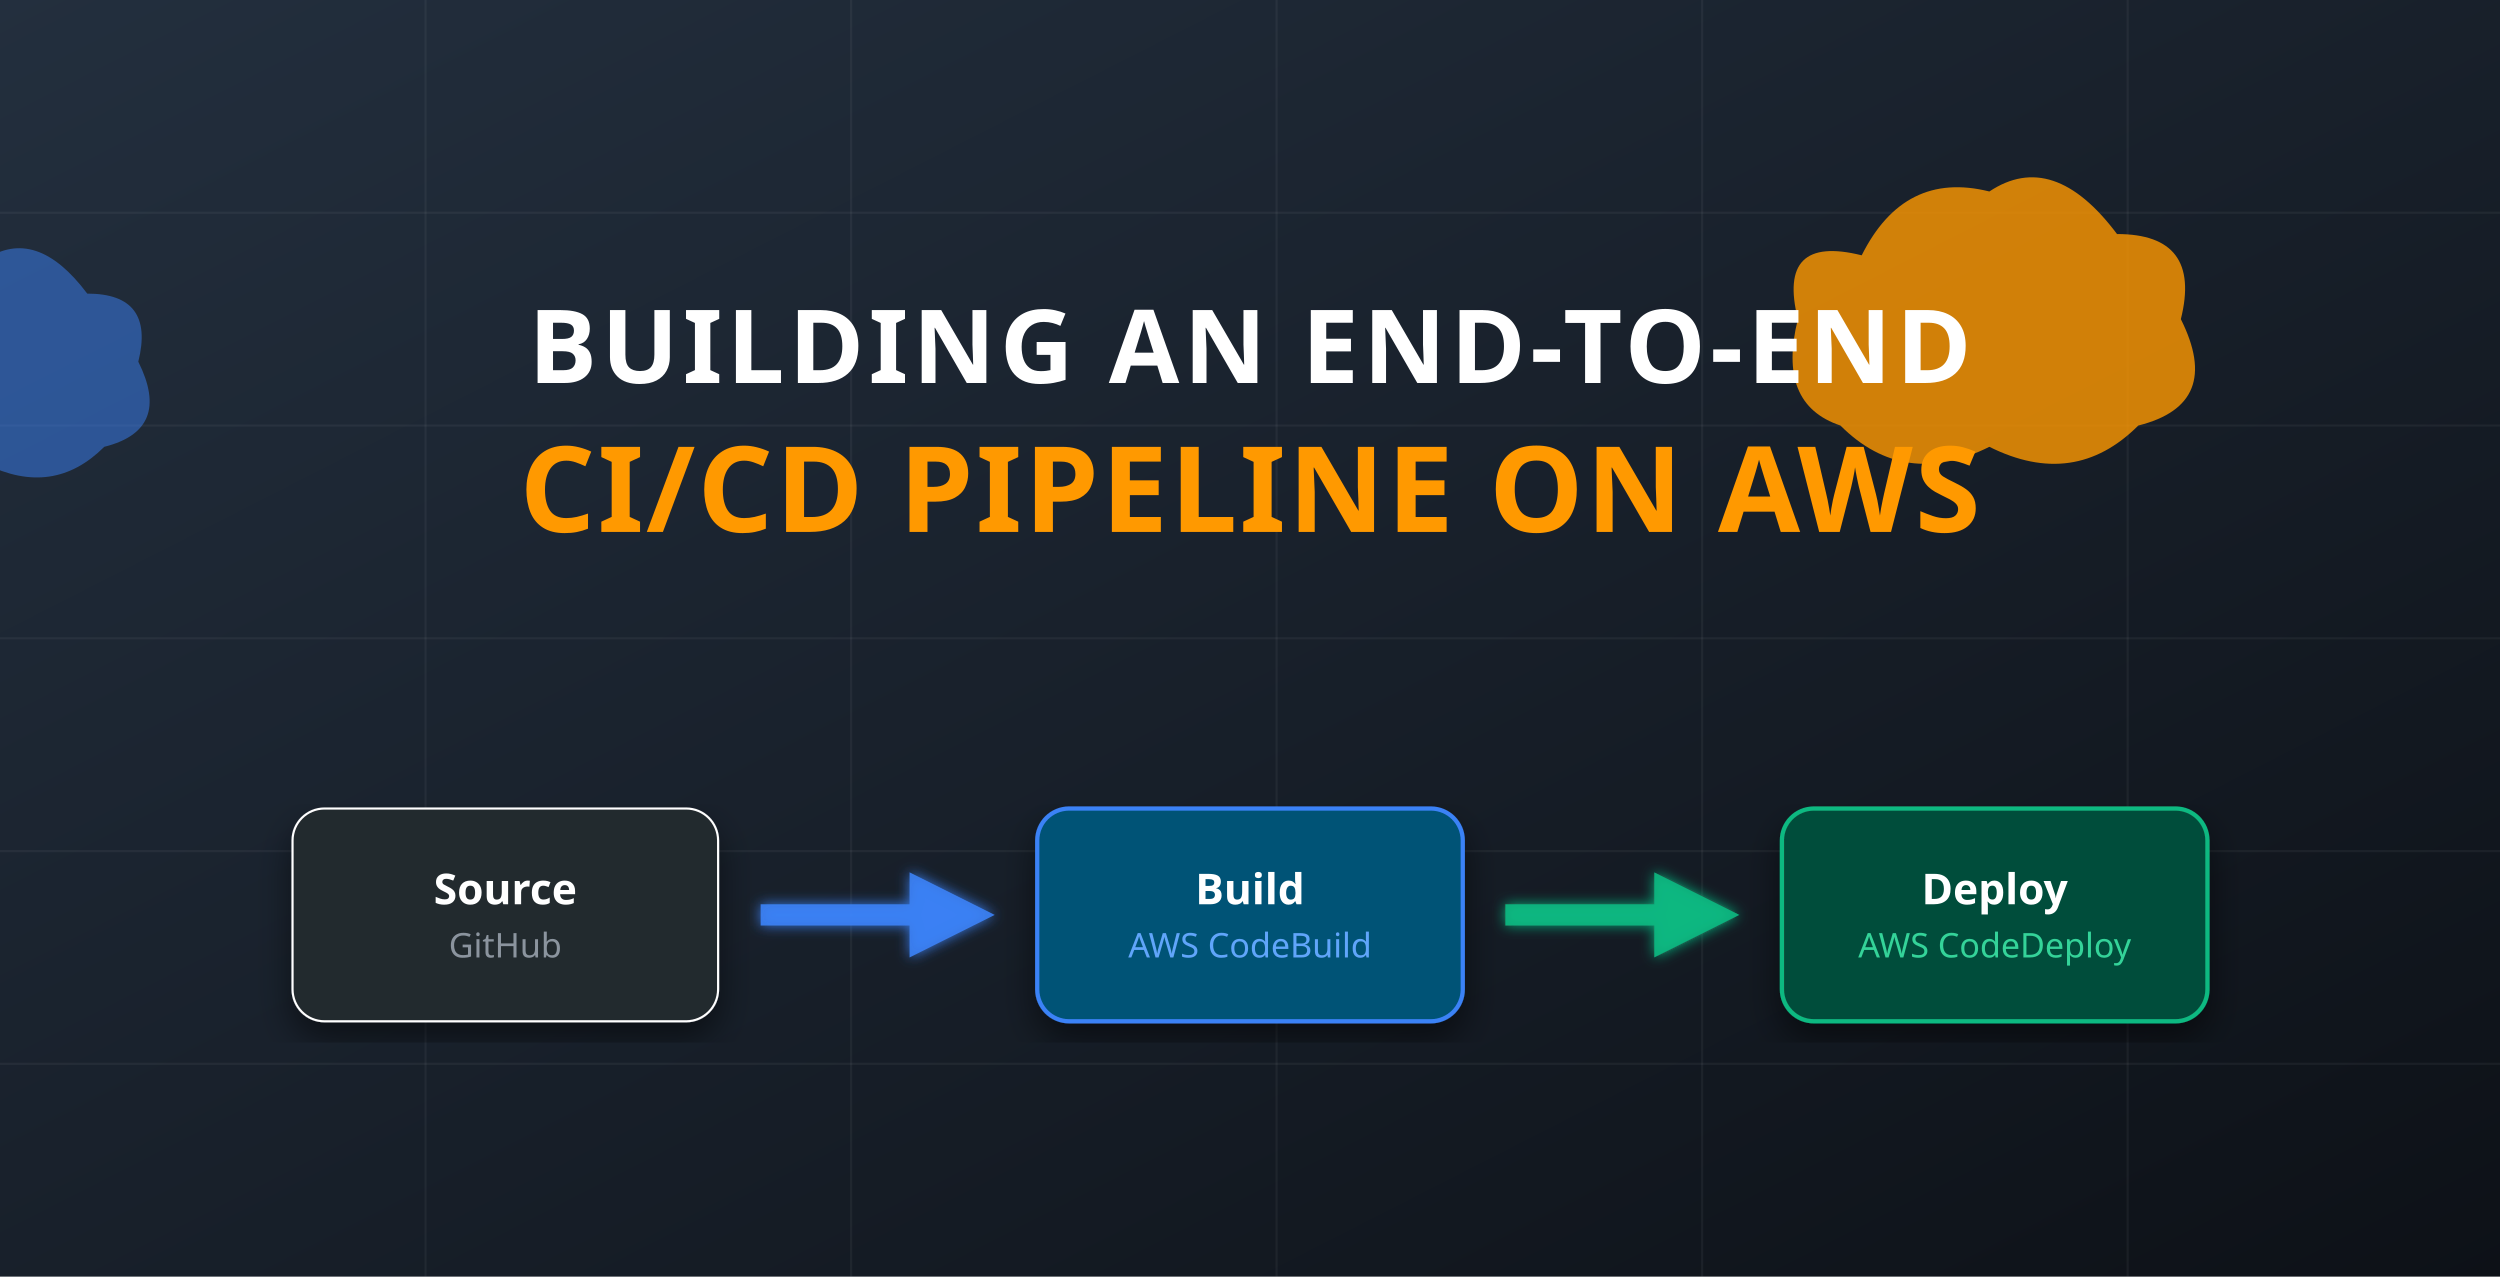
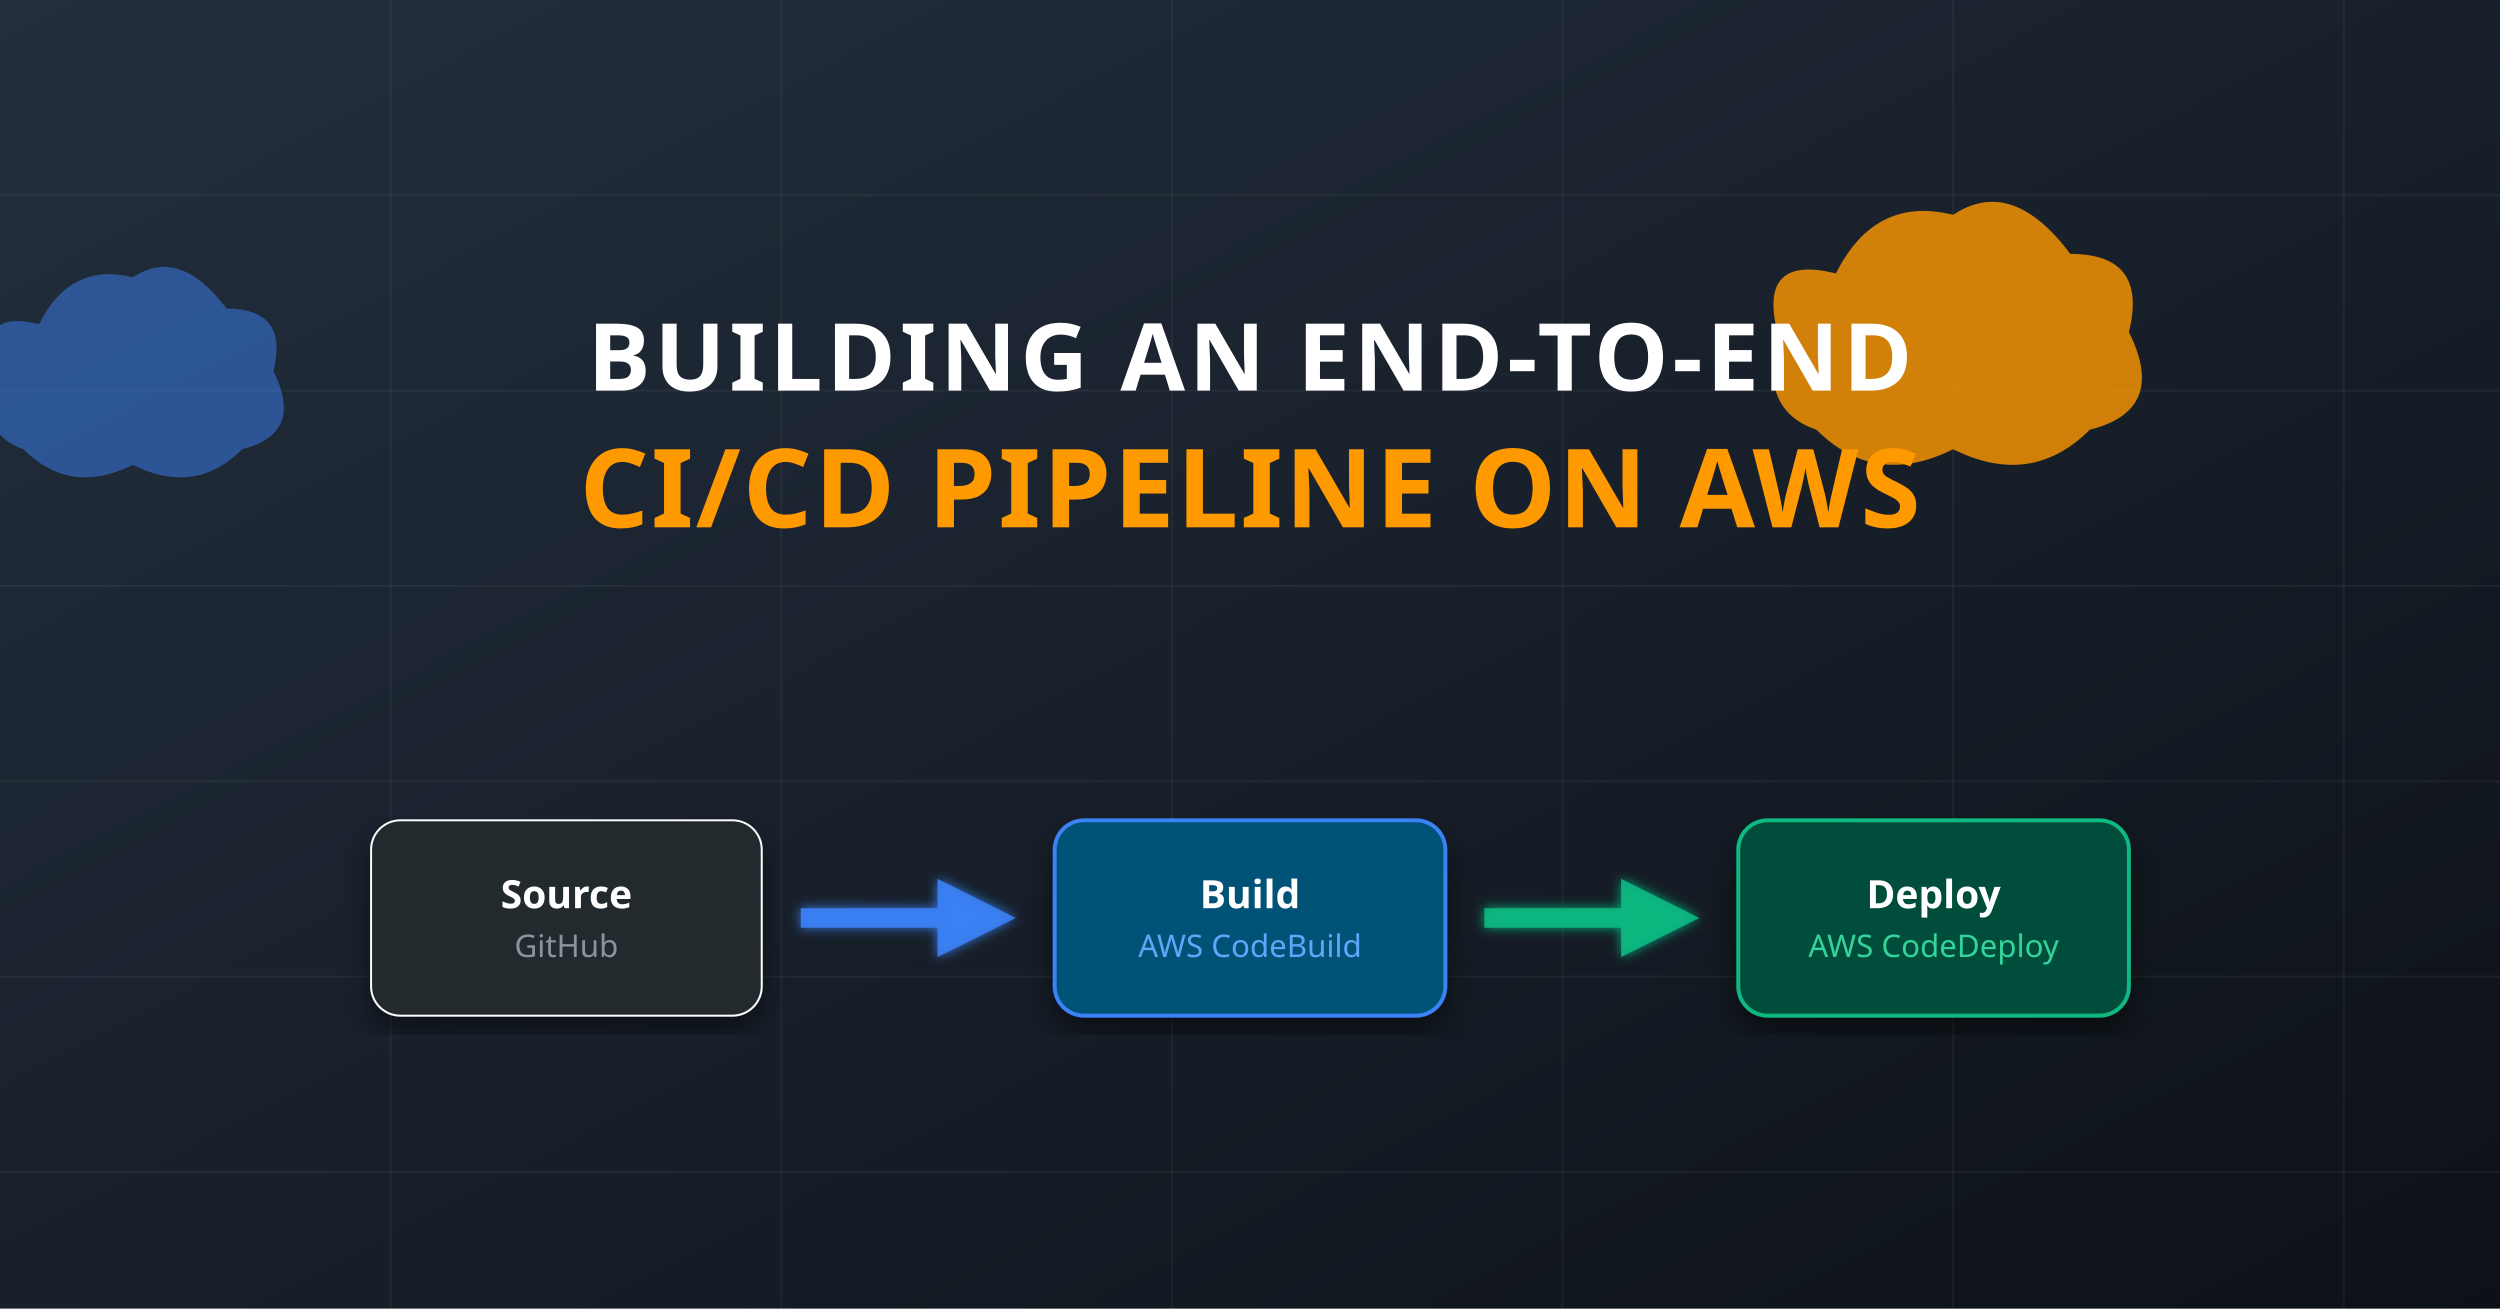
- <svg xmlns="http://www.w3.org/2000/svg" viewBox="0 0 1175 600" width="1175" height="600">
+ <svg xmlns="http://www.w3.org/2000/svg" viewBox="0 0 1280 670" width="1280" height="670">
  <defs>
    <linearGradient id="bg" x1="0%" y1="0%" x2="100%" y2="100%">
      <stop offset="0%" stop-color="#232F3E" />
      <stop offset="100%" stop-color="#0D1117" />
    </linearGradient>
    <filter id="shadow" x="-10%" y="-10%" width="120%" height="120%">
      <feDropShadow dx="0" dy="8" stdDeviation="8" flood-color="#000" flood-opacity="0.5" />
    </filter>
    <filter id="glow1" x="-20%" y="-20%" width="140%" height="140%">
      <feGaussianBlur stdDeviation="3" result="blur" />
      <feComposite in="SourceGraphic" in2="blur" operator="over" />
    </filter>
  </defs>
-   <rect width="1175" height="600" fill="url(#bg)" />
+   <rect width="1280" height="670" fill="url(#bg)" />
  <g stroke="#ffffff" stroke-width="1" stroke-opacity="0.05">
-     <line x1="0" y1="100" x2="1175" y2="100" />
-     <line x1="0" y1="200" x2="1175" y2="200" />
-     <line x1="0" y1="300" x2="1175" y2="300" />
-     <line x1="0" y1="400" x2="1175" y2="400" />
-     <line x1="0" y1="500" x2="1175" y2="500" />
-     <line x1="200" y1="0" x2="200" y2="600" />
-     <line x1="400" y1="0" x2="400" y2="600" />
-     <line x1="600" y1="0" x2="600" y2="600" />
-     <line x1="800" y1="0" x2="800" y2="600" />
-     <line x1="1000" y1="0" x2="1000" y2="600" />
+     <line x1="0" y1="100" x2="1280" y2="100" />
+     <line x1="0" y1="200" x2="1280" y2="200" />
+     <line x1="0" y1="300" x2="1280" y2="300" />
+     <line x1="0" y1="400" x2="1280" y2="400" />
+     <line x1="0" y1="500" x2="1280" y2="500" />
+     <line x1="0" y1="600" x2="1280" y2="600" />
+     <line x1="200" y1="0" x2="200" y2="670" />
+     <line x1="400" y1="0" x2="400" y2="670" />
+     <line x1="600" y1="0" x2="600" y2="670" />
+     <line x1="800" y1="0" x2="800" y2="670" />
+     <line x1="1000" y1="0" x2="1000" y2="670" />
+     <line x1="1200" y1="0" x2="1200" y2="670" />
  </g>
-   <g fill="#FF9900" opacity="0.8" transform="translate(-25, 0)">
+   <g fill="#FF9900" opacity="0.8" transform="translate(40, 20)">
    <path d="M 900 120 Q 920 80 960 90 Q 990 70 1020 110 Q 1060 110 1050 150 Q 1070 190 1030 200 Q 1000 230 960 210 Q 920 230 890 200 Q 860 190 870 150 Q 860 110 900 120 Z" />
  </g>
-   <g fill="#3b82f6" opacity="0.5" transform="translate(-775, 50) scale(0.8)">
+   <g fill="#3b82f6" opacity="0.5" transform="translate(-700, 70) scale(0.8)">
    <path d="M 900 120 Q 920 80 960 90 Q 990 70 1020 110 Q 1060 110 1050 150 Q 1070 190 1030 200 Q 1000 230 960 210 Q 920 230 890 200 Q 860 190 870 150 Q 860 110 900 120 Z" />
  </g>
-   <text x="587.5" y="180" fill="#ffffff" font-family="sans-serif" font-size="48" font-weight="bold" text-anchor="middle" letter-spacing="2">BUILDING AN END-TO-END</text>
-   <text x="587.5" y="250" fill="#FF9900" font-family="sans-serif" font-size="56" font-weight="900" text-anchor="middle" letter-spacing="1">CI/CD PIPELINE ON AWS</text>
-   <g transform="translate(137.5, 380)">
+   <text x="640" y="200" fill="#ffffff" font-family="sans-serif" font-size="48" font-weight="bold" text-anchor="middle" letter-spacing="2">BUILDING AN END-TO-END</text>
+   <text x="640" y="270" fill="#FF9900" font-family="sans-serif" font-size="56" font-weight="900" text-anchor="middle" letter-spacing="1">CI/CD PIPELINE ON AWS</text>
+   <g transform="translate(190, 420)">
    <rect x="0" y="0" width="200" height="100" rx="15" fill="#24292e" stroke="#ffffff" stroke-width="1" filter="url(#shadow)" />
    <text x="100" y="45" fill="#ffffff" font-family="sans-serif" font-size="20" font-weight="bold" text-anchor="middle">Source</text>
    <text x="100" y="70" fill="#8b949e" font-family="sans-serif" font-size="16" text-anchor="middle">GitHub</text>
    <g transform="translate(220, 35)" filter="url(#glow1)">
      <path d="M 0 10 L 70 10 L 70 -5 L 110 15 L 70 35 L 70 20 L 0 20 Z" fill="#3b82f6" opacity="0.9" />
    </g>
    <rect x="350" y="0" width="200" height="100" rx="15" fill="#005276" stroke="#3b82f6" stroke-width="2" filter="url(#shadow)" />
    <text x="450" y="45" fill="#ffffff" font-family="sans-serif" font-size="20" font-weight="bold" text-anchor="middle">Build</text>
    <text x="450" y="70" fill="#60a5fa" font-family="sans-serif" font-size="16" text-anchor="middle">AWS CodeBuild</text>
    <g transform="translate(570, 35)" filter="url(#glow1)">
      <path d="M 0 10 L 70 10 L 70 -5 L 110 15 L 70 35 L 70 20 L 0 20 Z" fill="#10b981" opacity="0.9" />
    </g>
    <rect x="700" y="0" width="200" height="100" rx="15" fill="#064e3b" stroke="#10b981" stroke-width="2" filter="url(#shadow)" />
    <text x="800" y="45" fill="#ffffff" font-family="sans-serif" font-size="20" font-weight="bold" text-anchor="middle">Deploy</text>
    <text x="800" y="70" fill="#34d399" font-family="sans-serif" font-size="16" text-anchor="middle">AWS CodeDeploy</text>
  </g>
</svg>
